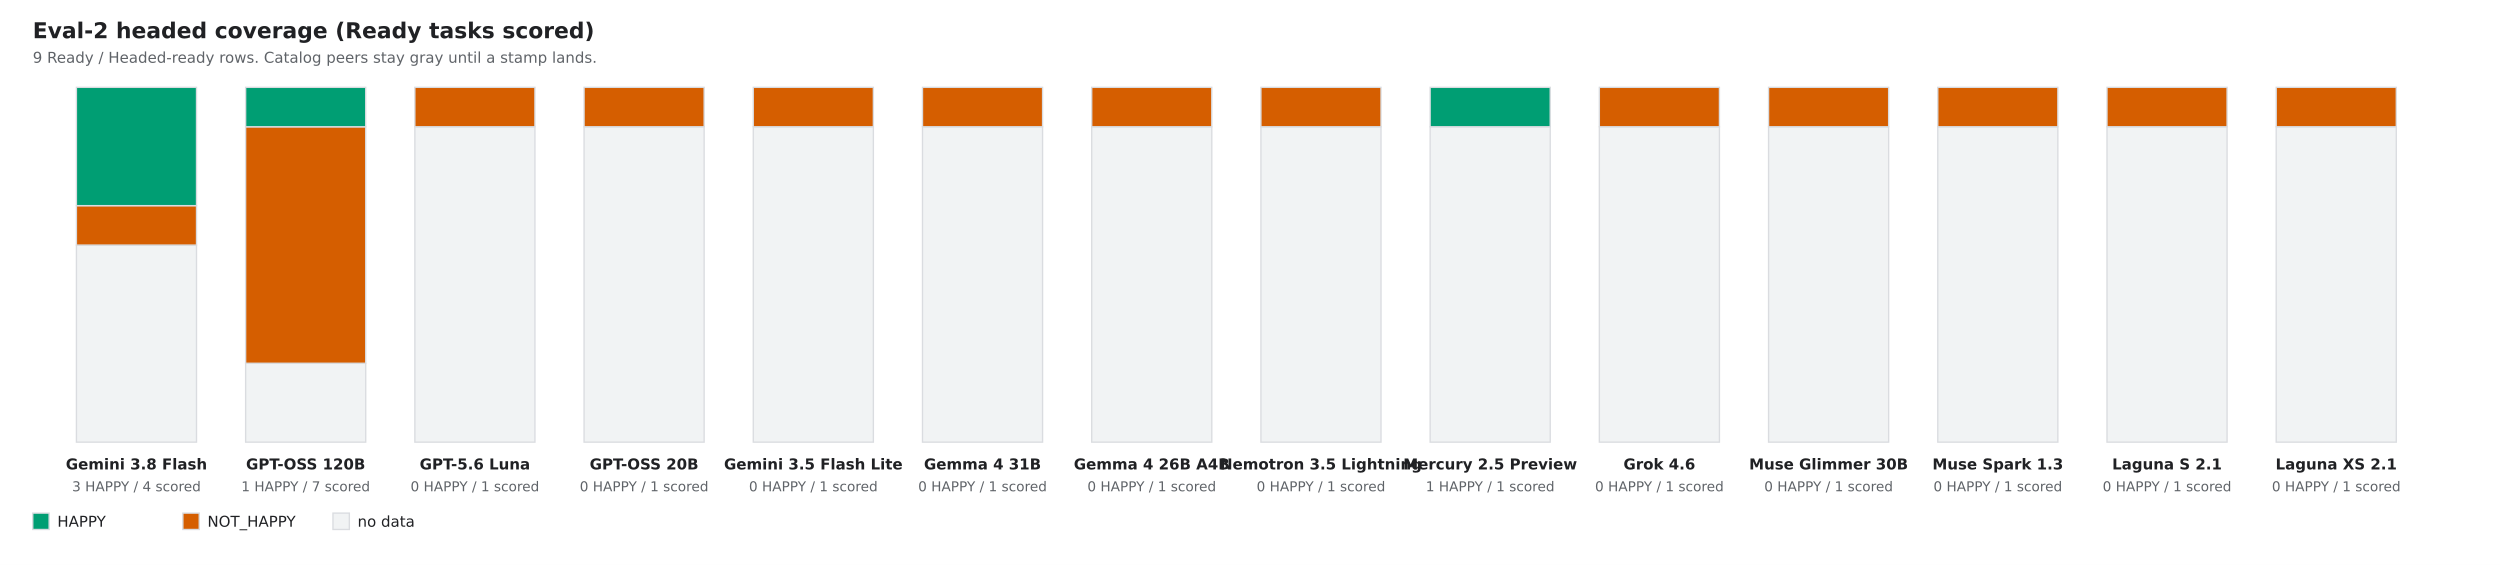
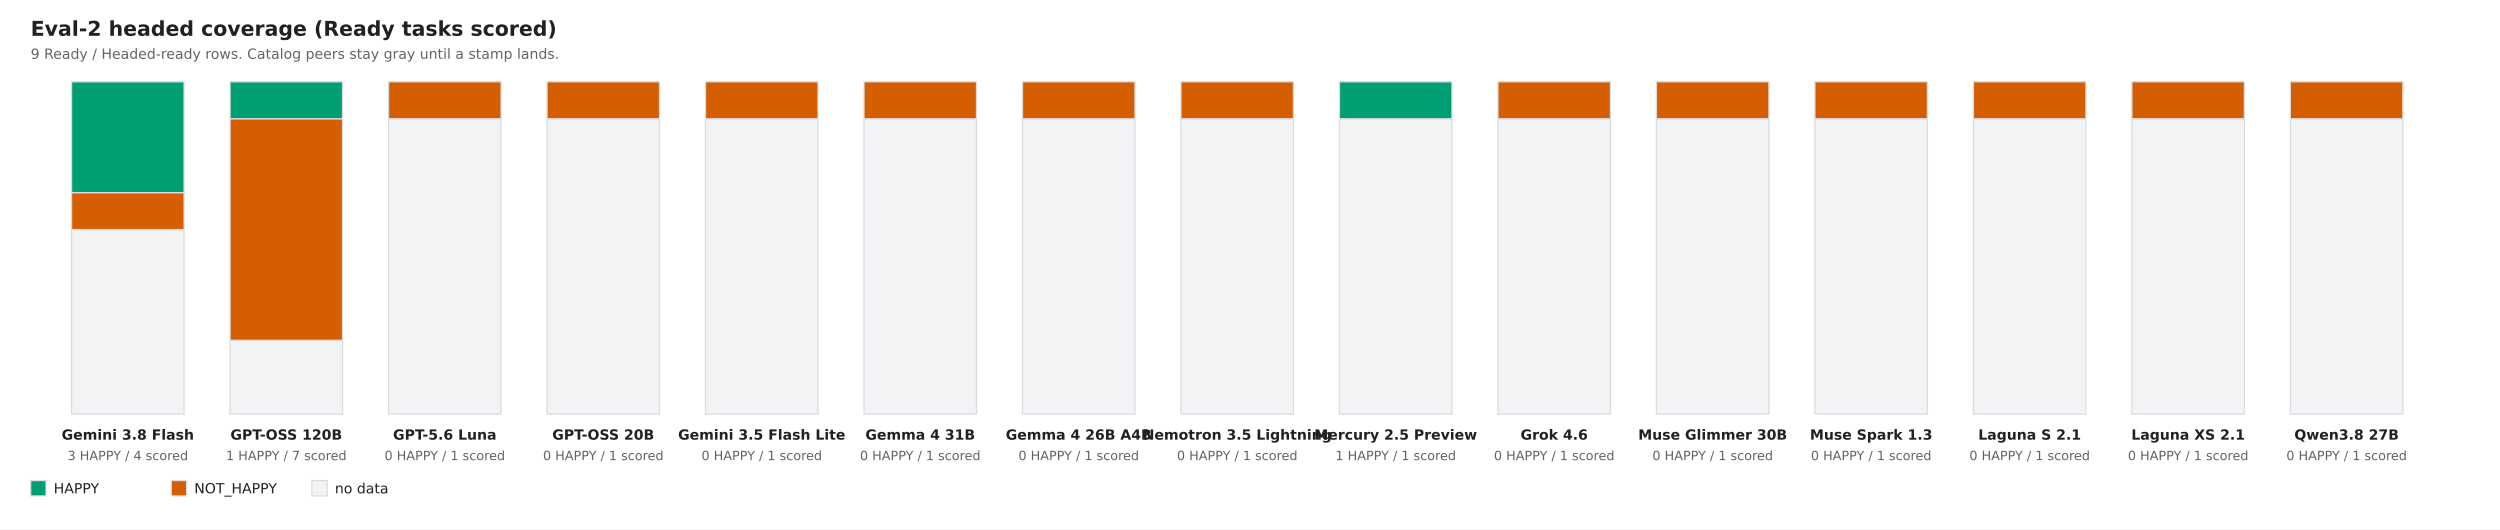
- <svg xmlns="http://www.w3.org/2000/svg" width="1832" height="414" viewBox="0 0 1832 414" role="img">
-   <rect width="1832" height="414" fill="#ffffff" />
+ <svg xmlns="http://www.w3.org/2000/svg" width="1956" height="414" viewBox="0 0 1956 414" role="img">
+   <rect width="1956" height="414" fill="#ffffff" />
  <text x="24" y="28" font-family="DejaVu Sans, sans-serif" font-size="16" font-weight="700" fill="#202124">Eval-2 headed coverage (Ready tasks scored)</text>
  <text x="24" y="46" font-family="DejaVu Sans, sans-serif" font-size="11" fill="#5f6368">9 Ready / Headed-ready rows. Catalog peers stay gray until a stamp lands.</text>
  <rect x="56.0" y="179.6" width="88" height="144.4" fill="#F1F3F4" stroke="#dadce0" data-segment="no data" />
  <rect x="56.0" y="150.7" width="88" height="28.9" fill="#D55E00" stroke="#dadce0" data-segment="NOT_HAPPY" />
  <rect x="56.0" y="64.0" width="88" height="86.7" fill="#009E73" stroke="#dadce0" data-segment="HAPPY" />
  <text x="100.0" y="344" text-anchor="middle" font-family="DejaVu Sans, sans-serif" font-size="11" font-weight="700" fill="#202124">Gemini 3.8 Flash</text>
  <text x="100.0" y="360" text-anchor="middle" font-family="DejaVu Sans, sans-serif" font-size="10" fill="#5f6368">3 HAPPY / 4 scored</text>
  <rect x="180.0" y="266.2" width="88" height="57.8" fill="#F1F3F4" stroke="#dadce0" data-segment="no data" />
  <rect x="180.0" y="92.9" width="88" height="173.3" fill="#D55E00" stroke="#dadce0" data-segment="NOT_HAPPY" />
  <rect x="180.0" y="64.0" width="88" height="28.9" fill="#009E73" stroke="#dadce0" data-segment="HAPPY" />
  <text x="224.0" y="344" text-anchor="middle" font-family="DejaVu Sans, sans-serif" font-size="11" font-weight="700" fill="#202124">GPT-OSS 120B</text>
  <text x="224.0" y="360" text-anchor="middle" font-family="DejaVu Sans, sans-serif" font-size="10" fill="#5f6368">1 HAPPY / 7 scored</text>
  <rect x="304.0" y="92.9" width="88" height="231.1" fill="#F1F3F4" stroke="#dadce0" data-segment="no data" />
  <rect x="304.0" y="64.0" width="88" height="28.9" fill="#D55E00" stroke="#dadce0" data-segment="NOT_HAPPY" />
  <text x="348.0" y="344" text-anchor="middle" font-family="DejaVu Sans, sans-serif" font-size="11" font-weight="700" fill="#202124">GPT-5.6 Luna</text>
  <text x="348.0" y="360" text-anchor="middle" font-family="DejaVu Sans, sans-serif" font-size="10" fill="#5f6368">0 HAPPY / 1 scored</text>
  <rect x="428.0" y="92.9" width="88" height="231.1" fill="#F1F3F4" stroke="#dadce0" data-segment="no data" />
  <rect x="428.0" y="64.0" width="88" height="28.9" fill="#D55E00" stroke="#dadce0" data-segment="NOT_HAPPY" />
  <text x="472.0" y="344" text-anchor="middle" font-family="DejaVu Sans, sans-serif" font-size="11" font-weight="700" fill="#202124">GPT-OSS 20B</text>
  <text x="472.0" y="360" text-anchor="middle" font-family="DejaVu Sans, sans-serif" font-size="10" fill="#5f6368">0 HAPPY / 1 scored</text>
  <rect x="552.0" y="92.9" width="88" height="231.1" fill="#F1F3F4" stroke="#dadce0" data-segment="no data" />
  <rect x="552.0" y="64.0" width="88" height="28.9" fill="#D55E00" stroke="#dadce0" data-segment="NOT_HAPPY" />
  <text x="596.0" y="344" text-anchor="middle" font-family="DejaVu Sans, sans-serif" font-size="11" font-weight="700" fill="#202124">Gemini 3.5 Flash Lite</text>
  <text x="596.0" y="360" text-anchor="middle" font-family="DejaVu Sans, sans-serif" font-size="10" fill="#5f6368">0 HAPPY / 1 scored</text>
  <rect x="676.0" y="92.9" width="88" height="231.1" fill="#F1F3F4" stroke="#dadce0" data-segment="no data" />
  <rect x="676.0" y="64.0" width="88" height="28.9" fill="#D55E00" stroke="#dadce0" data-segment="NOT_HAPPY" />
  <text x="720.0" y="344" text-anchor="middle" font-family="DejaVu Sans, sans-serif" font-size="11" font-weight="700" fill="#202124">Gemma 4 31B</text>
  <text x="720.0" y="360" text-anchor="middle" font-family="DejaVu Sans, sans-serif" font-size="10" fill="#5f6368">0 HAPPY / 1 scored</text>
  <rect x="800.0" y="92.9" width="88" height="231.1" fill="#F1F3F4" stroke="#dadce0" data-segment="no data" />
  <rect x="800.0" y="64.0" width="88" height="28.9" fill="#D55E00" stroke="#dadce0" data-segment="NOT_HAPPY" />
  <text x="844.0" y="344" text-anchor="middle" font-family="DejaVu Sans, sans-serif" font-size="11" font-weight="700" fill="#202124">Gemma 4 26B A4B</text>
  <text x="844.0" y="360" text-anchor="middle" font-family="DejaVu Sans, sans-serif" font-size="10" fill="#5f6368">0 HAPPY / 1 scored</text>
  <rect x="924.0" y="92.9" width="88" height="231.1" fill="#F1F3F4" stroke="#dadce0" data-segment="no data" />
  <rect x="924.0" y="64.0" width="88" height="28.9" fill="#D55E00" stroke="#dadce0" data-segment="NOT_HAPPY" />
  <text x="968.0" y="344" text-anchor="middle" font-family="DejaVu Sans, sans-serif" font-size="11" font-weight="700" fill="#202124">Nemotron 3.5 Lightning</text>
  <text x="968.0" y="360" text-anchor="middle" font-family="DejaVu Sans, sans-serif" font-size="10" fill="#5f6368">0 HAPPY / 1 scored</text>
  <rect x="1048.0" y="92.9" width="88" height="231.1" fill="#F1F3F4" stroke="#dadce0" data-segment="no data" />
  <rect x="1048.0" y="64.0" width="88" height="28.9" fill="#009E73" stroke="#dadce0" data-segment="HAPPY" />
  <text x="1092.0" y="344" text-anchor="middle" font-family="DejaVu Sans, sans-serif" font-size="11" font-weight="700" fill="#202124">Mercury 2.5 Preview</text>
  <text x="1092.0" y="360" text-anchor="middle" font-family="DejaVu Sans, sans-serif" font-size="10" fill="#5f6368">1 HAPPY / 1 scored</text>
  <rect x="1172.0" y="92.9" width="88" height="231.1" fill="#F1F3F4" stroke="#dadce0" data-segment="no data" />
  <rect x="1172.0" y="64.0" width="88" height="28.9" fill="#D55E00" stroke="#dadce0" data-segment="NOT_HAPPY" />
  <text x="1216.0" y="344" text-anchor="middle" font-family="DejaVu Sans, sans-serif" font-size="11" font-weight="700" fill="#202124">Grok 4.6</text>
  <text x="1216.0" y="360" text-anchor="middle" font-family="DejaVu Sans, sans-serif" font-size="10" fill="#5f6368">0 HAPPY / 1 scored</text>
  <rect x="1296.0" y="92.9" width="88" height="231.1" fill="#F1F3F4" stroke="#dadce0" data-segment="no data" />
  <rect x="1296.0" y="64.0" width="88" height="28.9" fill="#D55E00" stroke="#dadce0" data-segment="NOT_HAPPY" />
  <text x="1340.0" y="344" text-anchor="middle" font-family="DejaVu Sans, sans-serif" font-size="11" font-weight="700" fill="#202124">Muse Glimmer 30B</text>
  <text x="1340.0" y="360" text-anchor="middle" font-family="DejaVu Sans, sans-serif" font-size="10" fill="#5f6368">0 HAPPY / 1 scored</text>
  <rect x="1420.0" y="92.9" width="88" height="231.1" fill="#F1F3F4" stroke="#dadce0" data-segment="no data" />
  <rect x="1420.0" y="64.0" width="88" height="28.9" fill="#D55E00" stroke="#dadce0" data-segment="NOT_HAPPY" />
  <text x="1464.0" y="344" text-anchor="middle" font-family="DejaVu Sans, sans-serif" font-size="11" font-weight="700" fill="#202124">Muse Spark 1.3</text>
  <text x="1464.0" y="360" text-anchor="middle" font-family="DejaVu Sans, sans-serif" font-size="10" fill="#5f6368">0 HAPPY / 1 scored</text>
  <rect x="1544.0" y="92.9" width="88" height="231.1" fill="#F1F3F4" stroke="#dadce0" data-segment="no data" />
  <rect x="1544.0" y="64.0" width="88" height="28.9" fill="#D55E00" stroke="#dadce0" data-segment="NOT_HAPPY" />
  <text x="1588.0" y="344" text-anchor="middle" font-family="DejaVu Sans, sans-serif" font-size="11" font-weight="700" fill="#202124">Laguna S 2.1</text>
  <text x="1588.0" y="360" text-anchor="middle" font-family="DejaVu Sans, sans-serif" font-size="10" fill="#5f6368">0 HAPPY / 1 scored</text>
  <rect x="1668.0" y="92.9" width="88" height="231.1" fill="#F1F3F4" stroke="#dadce0" data-segment="no data" />
  <rect x="1668.0" y="64.0" width="88" height="28.9" fill="#D55E00" stroke="#dadce0" data-segment="NOT_HAPPY" />
  <text x="1712.0" y="344" text-anchor="middle" font-family="DejaVu Sans, sans-serif" font-size="11" font-weight="700" fill="#202124">Laguna XS 2.1</text>
  <text x="1712.0" y="360" text-anchor="middle" font-family="DejaVu Sans, sans-serif" font-size="10" fill="#5f6368">0 HAPPY / 1 scored</text>
+   <rect x="1792.0" y="92.9" width="88" height="231.1" fill="#F1F3F4" stroke="#dadce0" data-segment="no data" />
+   <rect x="1792.0" y="64.0" width="88" height="28.9" fill="#D55E00" stroke="#dadce0" data-segment="NOT_HAPPY" />
+   <text x="1836.0" y="344" text-anchor="middle" font-family="DejaVu Sans, sans-serif" font-size="11" font-weight="700" fill="#202124">Qwen3.8 27B</text>
+   <text x="1836.0" y="360" text-anchor="middle" font-family="DejaVu Sans, sans-serif" font-size="10" fill="#5f6368">0 HAPPY / 1 scored</text>
  <rect x="24" y="376" width="12" height="12" fill="#009E73" stroke="#dadce0" />
  <text x="42" y="386" font-family="DejaVu Sans, sans-serif" font-size="11" fill="#202124">HAPPY</text>
  <rect x="134" y="376" width="12" height="12" fill="#D55E00" stroke="#dadce0" />
  <text x="152" y="386" font-family="DejaVu Sans, sans-serif" font-size="11" fill="#202124">NOT_HAPPY</text>
  <rect x="244" y="376" width="12" height="12" fill="#F1F3F4" stroke="#dadce0" />
  <text x="262" y="386" font-family="DejaVu Sans, sans-serif" font-size="11" fill="#202124">no data</text>
</svg>
